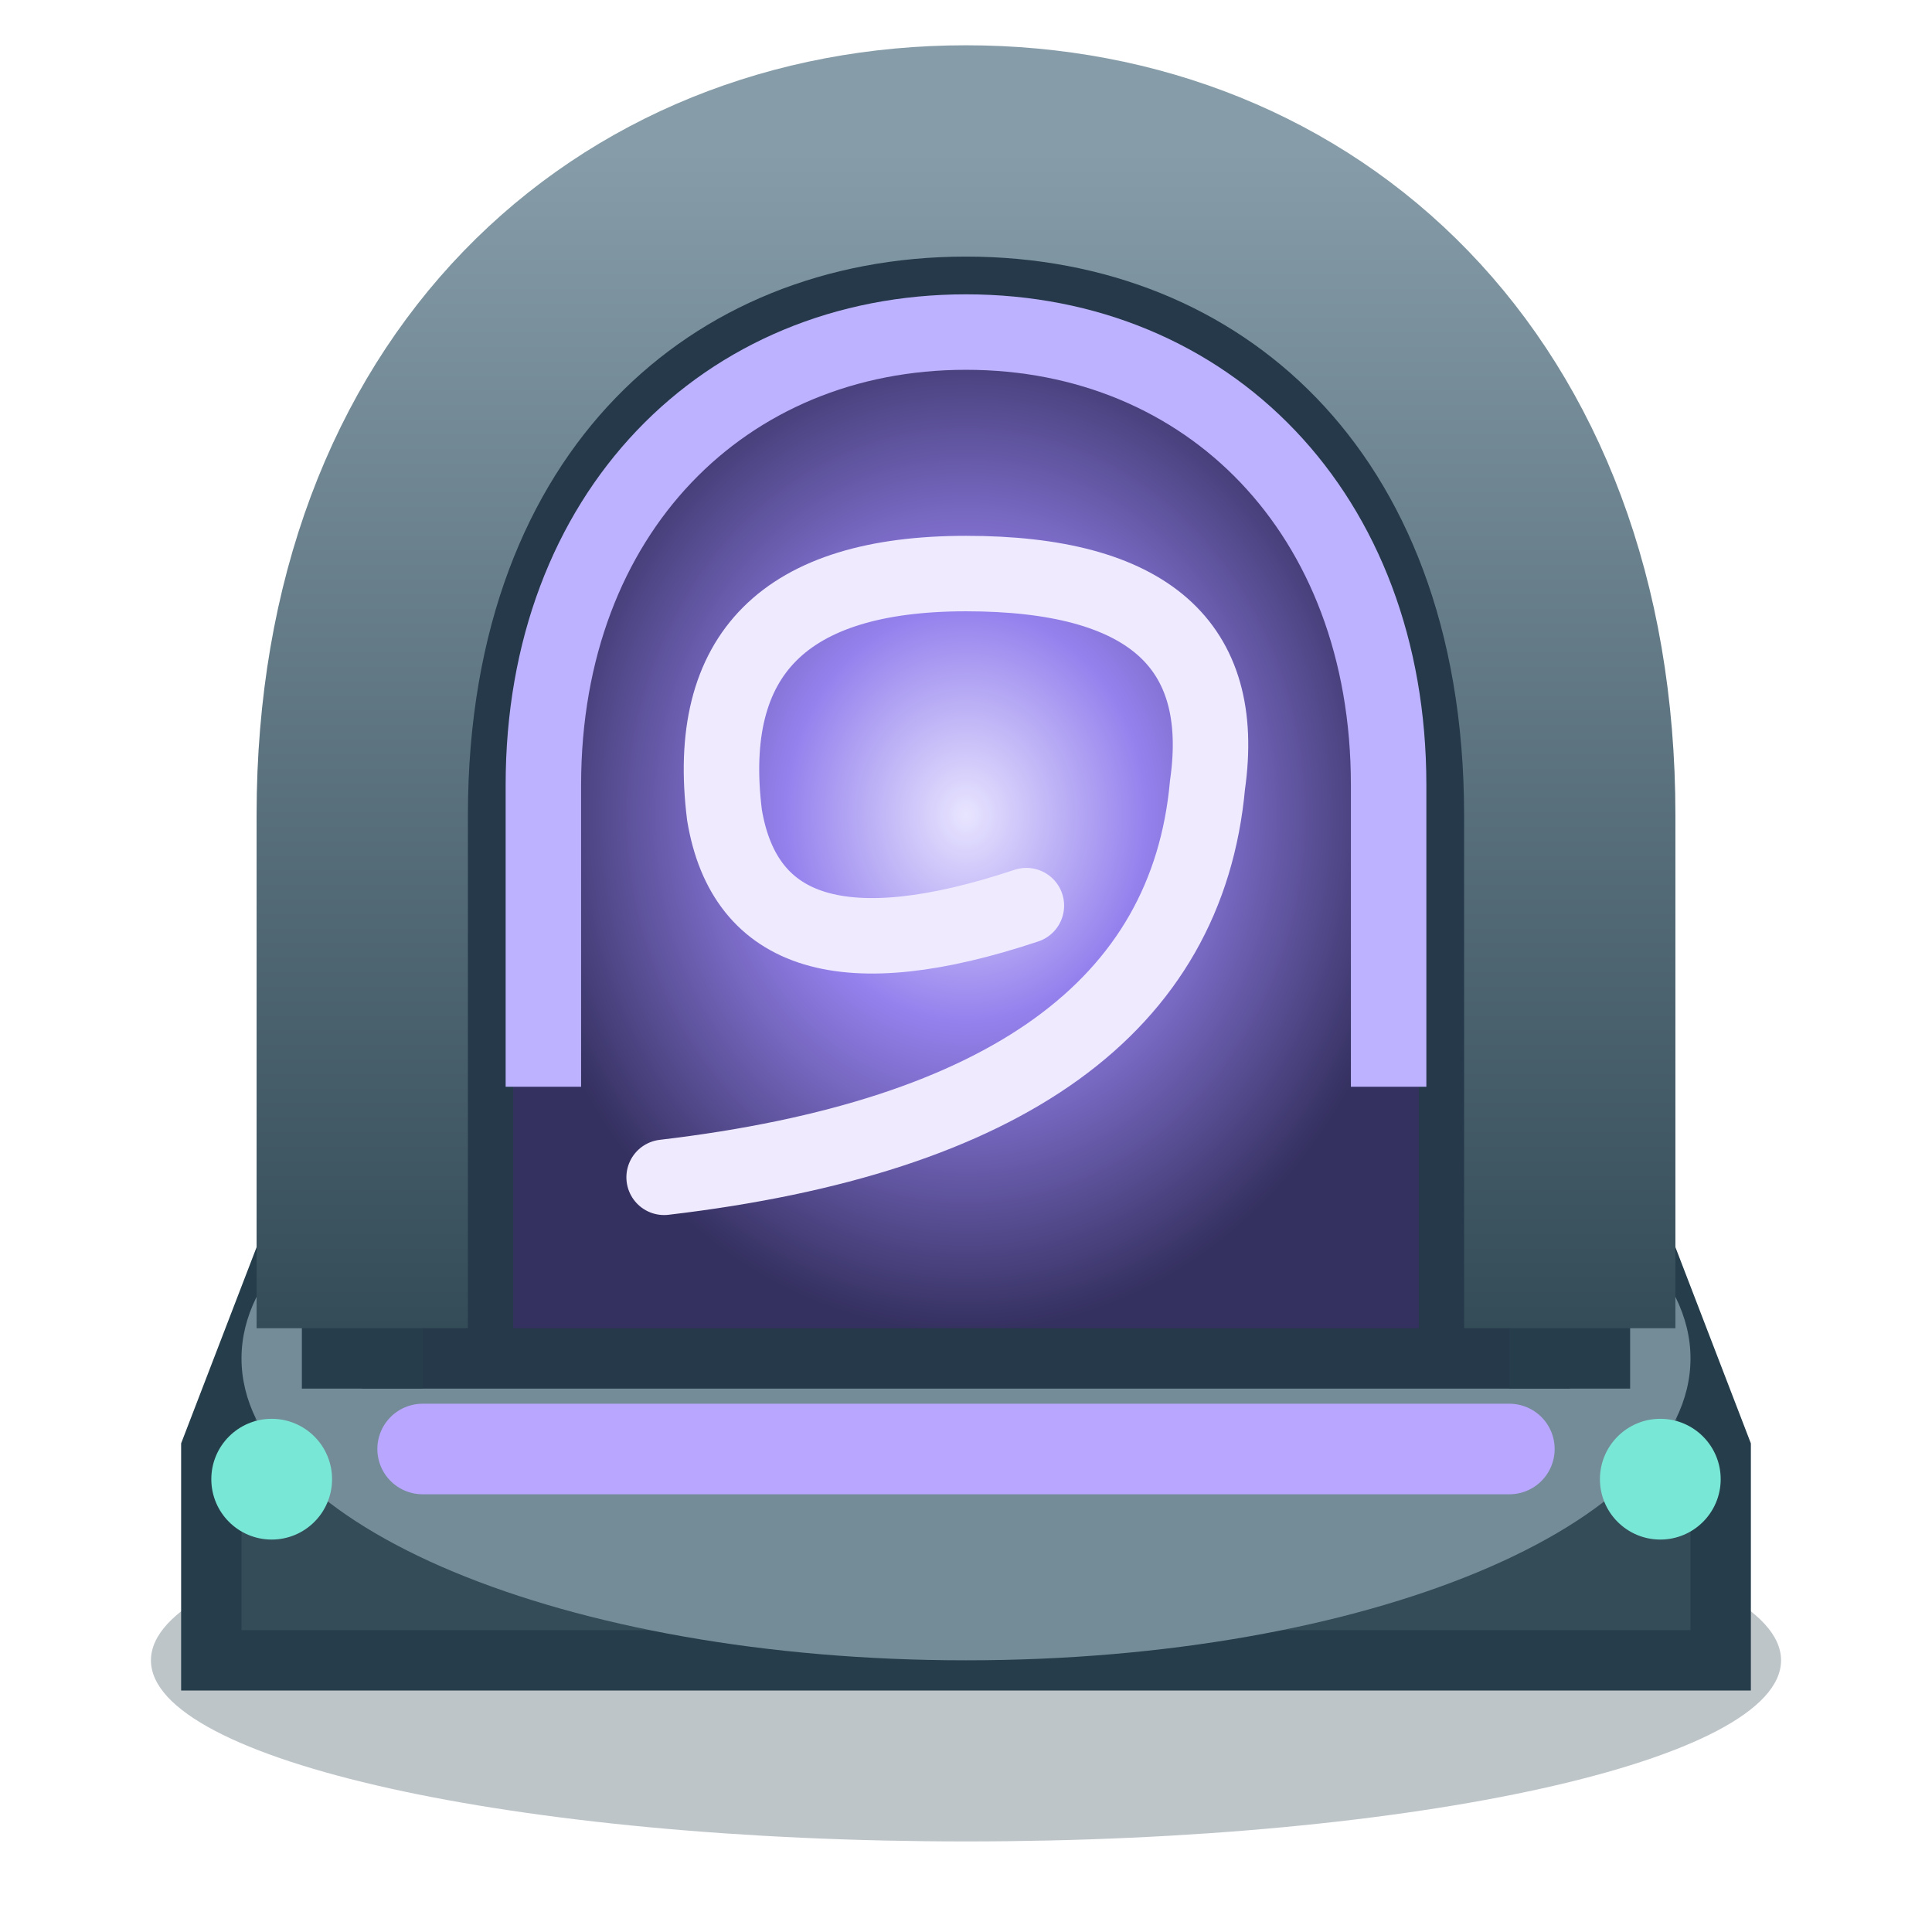
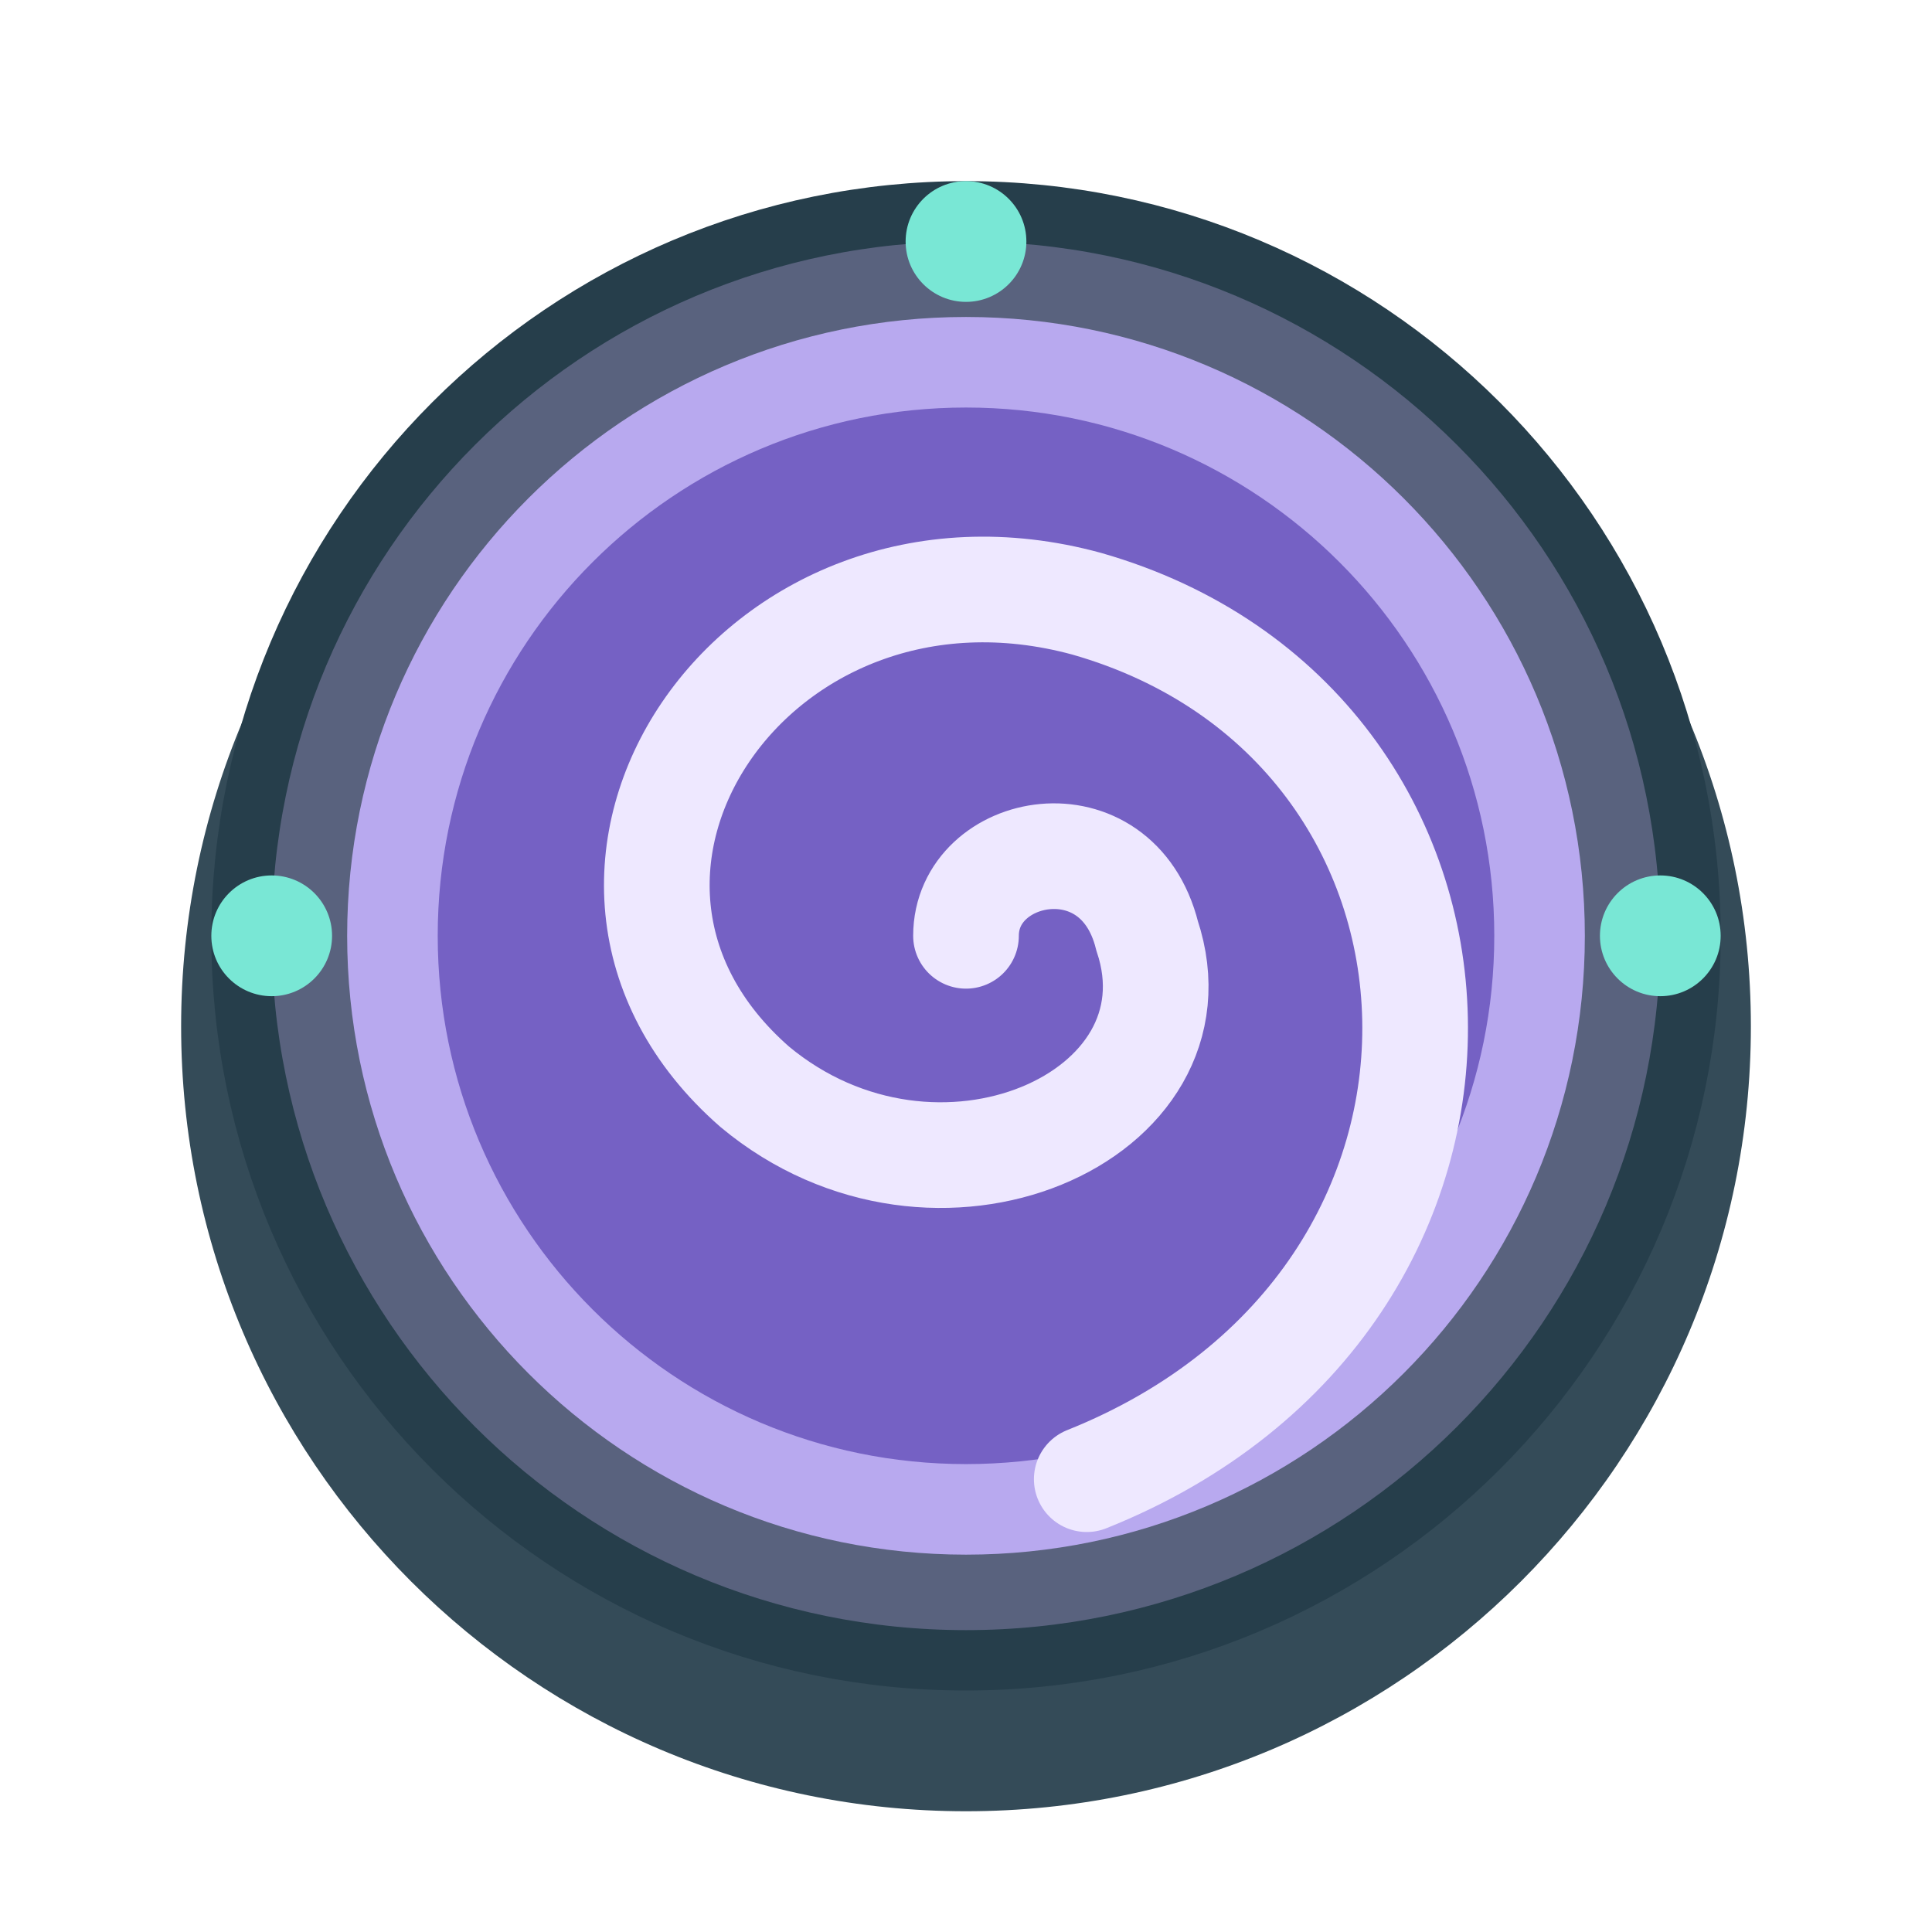
<svg xmlns="http://www.w3.org/2000/svg" viewBox="0 0 64 64">
-   <defs>
-     <radialGradient id="energy">
-       <stop stop-color="#e8e5ff" />
-       <stop offset=".4" stop-color="#9581ed" />
-       <stop offset="1" stop-color="#34305f" />
-     </radialGradient>
-     <linearGradient id="metal" x2="0" y2="1">
-       <stop stop-color="#869da9" />
-       <stop offset="1" stop-color="#344b58" />
-     </linearGradient>
-   </defs>
-   <ellipse cx="32" cy="55" rx="27" ry="6" fill="#263e4b" opacity=".3" />
-   <path d="M7 48L12 35H52L57 48V55H7Z" fill="#344b58" stroke="#263e4b" stroke-width="2" />
-   <ellipse cx="32" cy="45" rx="24" ry="10" fill="#748c98" />
-   <path d="M12 46V27C12 13 21 5 32 5S52 13 52 27V46" fill="#25394a" stroke="#263e4b" stroke-width="4" />
-   <path d="M17 44V27C17 16 23 10 32 10S47 16 47 27V44Z" fill="url(#energy)" />
-   <path d="M12 44V27C12 13 21 5 32 5S52 13 52 27V44" fill="none" stroke="url(#metal)" stroke-width="7" />
-   <path d="M18 36V26C18 17 24 11 32 11S46 17 46 26V36" fill="none" stroke="#bcb2ff" stroke-width="2.5" />
-   <path d="M22 39Q39 37 40 26Q41 19 32 19Q23 19 24 27Q25 33 34 30" stroke="#f0eaff" stroke-width="2.5" stroke-linecap="round" fill="none" />
-   <path d="M14 48H50" stroke="#b8a6ff" stroke-width="3" stroke-linecap="round" />
-   <circle cx="9" cy="49" r="2" fill="#79e7d5" />
-   <circle cx="55" cy="49" r="2" fill="#79e7d5" />
+   <circle cx="32" cy="34" r="26" fill="#344b58" />
+   <circle cx="32" cy="31" r="24" fill="#59627e" stroke="#263e4b" stroke-width="2" />
+   <circle cx="32" cy="31" r="19" fill="#7561c4" stroke="#b8a9ef" stroke-width="3" />
+   <path d="M32 31c0-3 5-4 6 0 2 6-7 10-13 5-8-7 0-19 11-16 14 4 15 23 0 29" fill="none" stroke="#eee8ff" stroke-width="3.5" stroke-linecap="round" />
+   <circle cx="32" cy="8" r="2" fill="#79e7d5" />
+   <circle cx="9" cy="31" r="2" fill="#79e7d5" />
+   <circle cx="55" cy="31" r="2" fill="#79e7d5" />
</svg>
